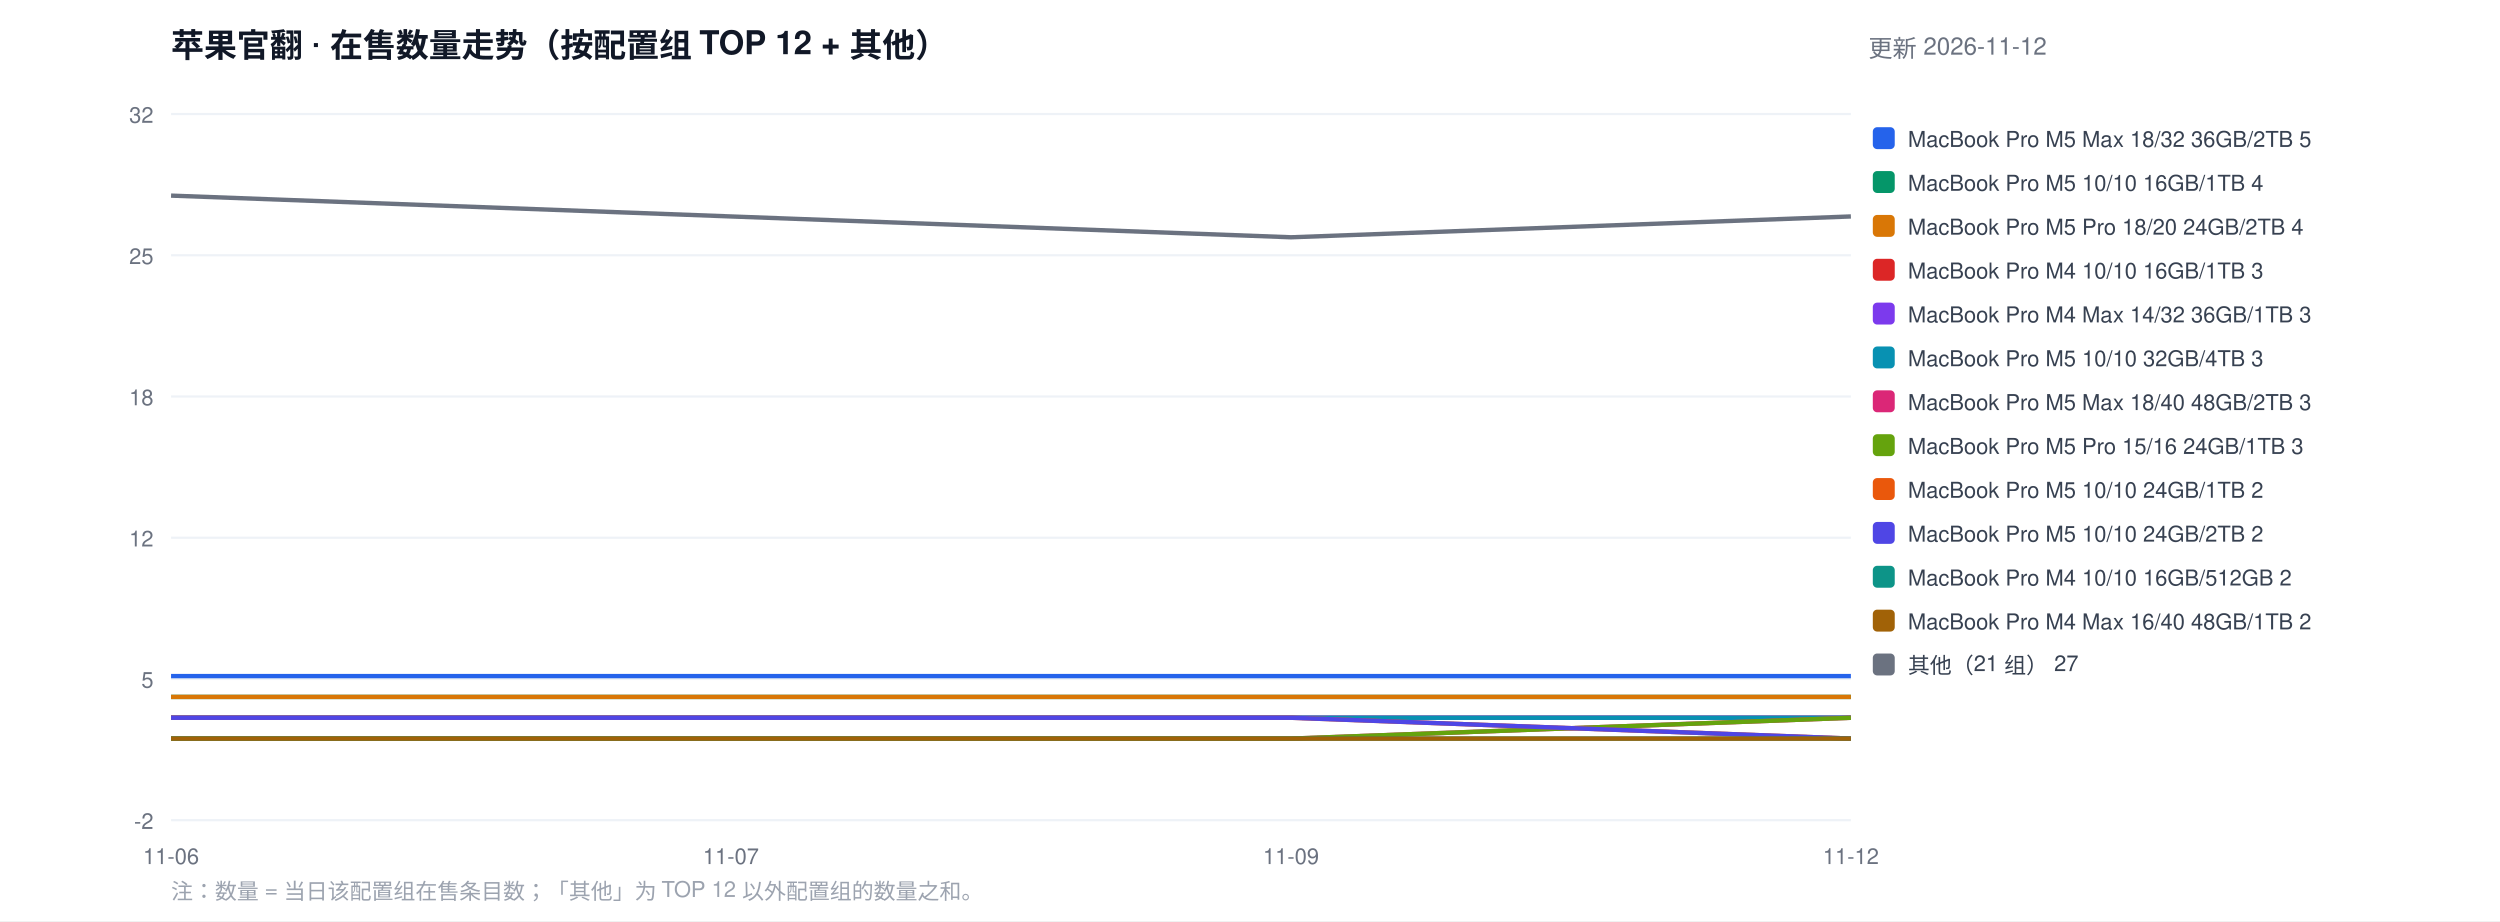
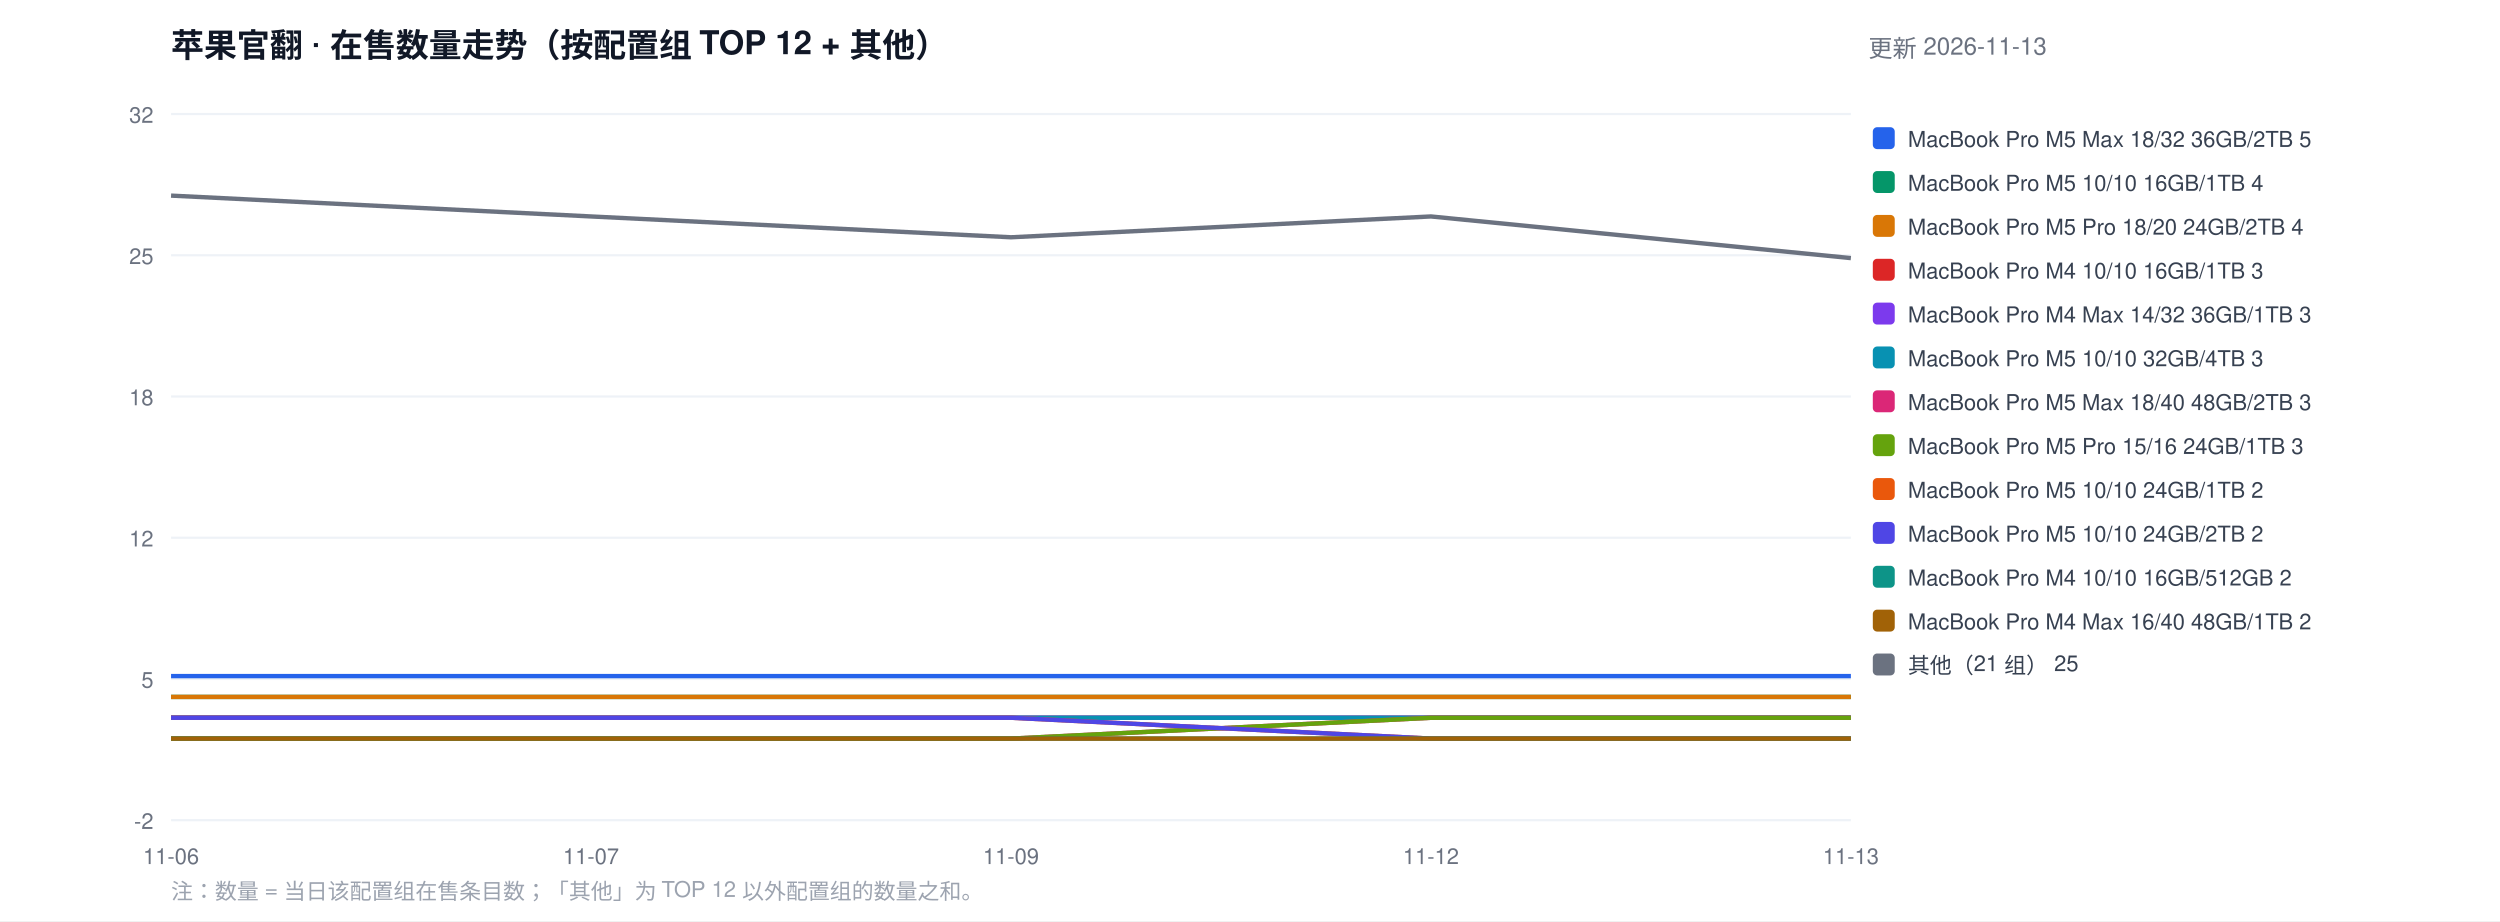
<svg xmlns="http://www.w3.org/2000/svg" width="1140" height="420" viewBox="0 0 1140 420" font-family="-apple-system,Segoe UI,Helvetica,Arial,sans-serif">
  <rect width="1140" height="420" fill="#ffffff" />
  <text x="78" y="26" font-size="15" font-weight="600" fill="#111827">苹果官翻 · 在售数量走势（按配置组 TOP 12 + 其他）</text>
-   <text x="852" y="26" font-size="11" fill="#6b7280">更新 2026-11-12</text>
+   <text x="852" y="26" font-size="11" fill="#6b7280">更新 2026-11-13</text>
  <line x1="78" y1="374.0" x2="844" y2="374.0" stroke="#eef2f7" />
  <text x="70" y="378.0" font-size="10" fill="#6b7280" text-anchor="end">-2</text>
  <line x1="78" y1="309.6" x2="844" y2="309.6" stroke="#eef2f7" />
  <text x="70" y="313.6" font-size="10" fill="#6b7280" text-anchor="end">5</text>
  <line x1="78" y1="245.2" x2="844" y2="245.2" stroke="#eef2f7" />
  <text x="70" y="249.2" font-size="10" fill="#6b7280" text-anchor="end">12</text>
  <line x1="78" y1="180.8" x2="844" y2="180.8" stroke="#eef2f7" />
  <text x="70" y="184.8" font-size="10" fill="#6b7280" text-anchor="end">18</text>
  <line x1="78" y1="116.4" x2="844" y2="116.4" stroke="#eef2f7" />
  <text x="70" y="120.4" font-size="10" fill="#6b7280" text-anchor="end">25</text>
  <line x1="78" y1="52.0" x2="844" y2="52.0" stroke="#eef2f7" />
  <text x="70" y="56.0" font-size="10" fill="#6b7280" text-anchor="end">32</text>
  <text x="78.0" y="394" font-size="10" fill="#6b7280" text-anchor="middle">11-06</text>
-   <text x="333.3" y="394" font-size="10" fill="#6b7280" text-anchor="middle">11-07</text>
-   <text x="588.7" y="394" font-size="10" fill="#6b7280" text-anchor="middle">11-09</text>
-   <text x="844.0" y="394" font-size="10" fill="#6b7280" text-anchor="middle">11-12</text>
-   <polyline fill="none" stroke="#2563eb" stroke-width="2" points="78.0,308.3 333.3,308.3 588.7,308.3 844.0,308.3" />
-   <polyline fill="none" stroke="#059669" stroke-width="2" points="78.0,317.8 333.3,317.8 588.7,317.8 844.0,317.8" />
-   <polyline fill="none" stroke="#d97706" stroke-width="2" points="78.0,317.8 333.3,317.8 588.7,317.8 844.0,317.8" />
-   <polyline fill="none" stroke="#dc2626" stroke-width="2" points="78.0,327.3 333.3,327.3 588.7,327.3 844.0,327.3" />
-   <polyline fill="none" stroke="#7c3aed" stroke-width="2" points="78.0,327.3 333.3,327.3 588.7,327.3 844.0,327.3" />
-   <polyline fill="none" stroke="#0891b2" stroke-width="2" points="78.0,327.3 333.3,327.3 588.7,327.3 844.0,327.3" />
-   <polyline fill="none" stroke="#db2777" stroke-width="2" points="78.0,336.8 333.3,336.8 588.7,336.8 844.0,327.3" />
-   <polyline fill="none" stroke="#65a30d" stroke-width="2" points="78.0,336.8 333.3,336.8 588.7,336.8 844.0,327.3" />
-   <polyline fill="none" stroke="#ea580c" stroke-width="2" points="78.0,327.3 333.3,327.3 588.7,327.3 844.0,336.8" />
-   <polyline fill="none" stroke="#4f46e5" stroke-width="2" points="78.0,327.3 333.3,327.3 588.7,327.3 844.0,336.8" />
-   <polyline fill="none" stroke="#0d9488" stroke-width="2" points="78.0,336.8 333.3,336.8 588.7,336.8 844.0,336.8" />
-   <polyline fill="none" stroke="#a16207" stroke-width="2" points="78.0,336.8 333.3,336.8 588.7,336.8 844.0,336.8" />
-   <polyline fill="none" stroke="#6b7280" stroke-width="2" points="78.0,89.2 333.3,98.7 588.7,108.2 844.0,98.7" />
+   <text x="269.5" y="394" font-size="10" fill="#6b7280" text-anchor="middle">11-07</text>
+   <text x="461.0" y="394" font-size="10" fill="#6b7280" text-anchor="middle">11-09</text>
+   <text x="652.5" y="394" font-size="10" fill="#6b7280" text-anchor="middle">11-12</text>
+   <text x="844.0" y="394" font-size="10" fill="#6b7280" text-anchor="middle">11-13</text>
+   <polyline fill="none" stroke="#2563eb" stroke-width="2" points="78.0,308.3 269.5,308.3 461.0,308.3 652.5,308.3 844.0,308.3" />
+   <polyline fill="none" stroke="#059669" stroke-width="2" points="78.0,317.8 269.5,317.8 461.0,317.8 652.5,317.8 844.0,317.8" />
+   <polyline fill="none" stroke="#d97706" stroke-width="2" points="78.0,317.8 269.5,317.8 461.0,317.8 652.5,317.8 844.0,317.8" />
+   <polyline fill="none" stroke="#dc2626" stroke-width="2" points="78.0,327.3 269.5,327.3 461.0,327.3 652.5,327.3 844.0,327.3" />
+   <polyline fill="none" stroke="#7c3aed" stroke-width="2" points="78.0,327.3 269.5,327.3 461.0,327.3 652.5,327.3 844.0,327.3" />
+   <polyline fill="none" stroke="#0891b2" stroke-width="2" points="78.0,327.3 269.5,327.3 461.0,327.3 652.5,327.3 844.0,327.3" />
+   <polyline fill="none" stroke="#db2777" stroke-width="2" points="78.0,336.8 269.5,336.8 461.0,336.8 652.5,327.3 844.0,327.3" />
+   <polyline fill="none" stroke="#65a30d" stroke-width="2" points="78.0,336.8 269.5,336.8 461.0,336.8 652.5,327.3 844.0,327.3" />
+   <polyline fill="none" stroke="#ea580c" stroke-width="2" points="78.0,327.3 269.5,327.3 461.0,327.3 652.5,336.8 844.0,336.8" />
+   <polyline fill="none" stroke="#4f46e5" stroke-width="2" points="78.0,327.3 269.5,327.3 461.0,327.3 652.5,336.8 844.0,336.8" />
+   <polyline fill="none" stroke="#0d9488" stroke-width="2" points="78.0,336.8 269.5,336.8 461.0,336.8 652.5,336.8 844.0,336.8" />
+   <polyline fill="none" stroke="#a16207" stroke-width="2" points="78.0,336.8 269.5,336.8 461.0,336.8 652.5,336.8 844.0,336.8" />
+   <polyline fill="none" stroke="#6b7280" stroke-width="2" points="78.0,89.2 269.5,98.7 461.0,108.2 652.5,98.7 844.0,117.7" />
  <rect x="854" y="58" width="10" height="10" rx="2" fill="#2563eb" />
  <text x="870" y="67" font-size="10" fill="#374151">MacBook Pro M5 Max 18/32 36GB/2TB 5</text>
  <rect x="854" y="78" width="10" height="10" rx="2" fill="#059669" />
  <text x="870" y="87" font-size="10" fill="#374151">MacBook Pro M5 10/10 16GB/1TB 4</text>
  <rect x="854" y="98" width="10" height="10" rx="2" fill="#d97706" />
  <text x="870" y="107" font-size="10" fill="#374151">MacBook Pro M5 Pro 18/20 24GB/2TB 4</text>
  <rect x="854" y="118" width="10" height="10" rx="2" fill="#dc2626" />
  <text x="870" y="127" font-size="10" fill="#374151">MacBook Pro M4 10/10 16GB/1TB 3</text>
  <rect x="854" y="138" width="10" height="10" rx="2" fill="#7c3aed" />
  <text x="870" y="147" font-size="10" fill="#374151">MacBook Pro M4 Max 14/32 36GB/1TB 3</text>
  <rect x="854" y="158" width="10" height="10" rx="2" fill="#0891b2" />
  <text x="870" y="167" font-size="10" fill="#374151">MacBook Pro M5 10/10 32GB/4TB 3</text>
  <rect x="854" y="178" width="10" height="10" rx="2" fill="#db2777" />
  <text x="870" y="187" font-size="10" fill="#374151">MacBook Pro M5 Max 18/40 48GB/2TB 3</text>
  <rect x="854" y="198" width="10" height="10" rx="2" fill="#65a30d" />
  <text x="870" y="207" font-size="10" fill="#374151">MacBook Pro M5 Pro 15/16 24GB/1TB 3</text>
  <rect x="854" y="218" width="10" height="10" rx="2" fill="#ea580c" />
  <text x="870" y="227" font-size="10" fill="#374151">MacBook Pro M5 10/10 24GB/1TB 2</text>
  <rect x="854" y="238" width="10" height="10" rx="2" fill="#4f46e5" />
  <text x="870" y="247" font-size="10" fill="#374151">MacBook Pro M5 10/10 24GB/2TB 2</text>
  <rect x="854" y="258" width="10" height="10" rx="2" fill="#0d9488" />
  <text x="870" y="267" font-size="10" fill="#374151">MacBook Pro M4 10/10 16GB/512GB 2</text>
  <rect x="854" y="278" width="10" height="10" rx="2" fill="#a16207" />
  <text x="870" y="287" font-size="10" fill="#374151">MacBook Pro M4 Max 16/40 48GB/1TB 2</text>
  <rect x="854" y="298" width="10" height="10" rx="2" fill="#6b7280" />
-   <text x="870" y="307" font-size="10" fill="#374151">其他（21 组） 27</text>
+   <text x="870" y="307" font-size="10" fill="#374151">其他（21 组） 25</text>
  <text x="78" y="410" font-size="10" fill="#9ca3af">注：数量 = 当日该配置组在售条目数；「其他」为 TOP 12 以外配置组的数量之和。</text>
</svg>
